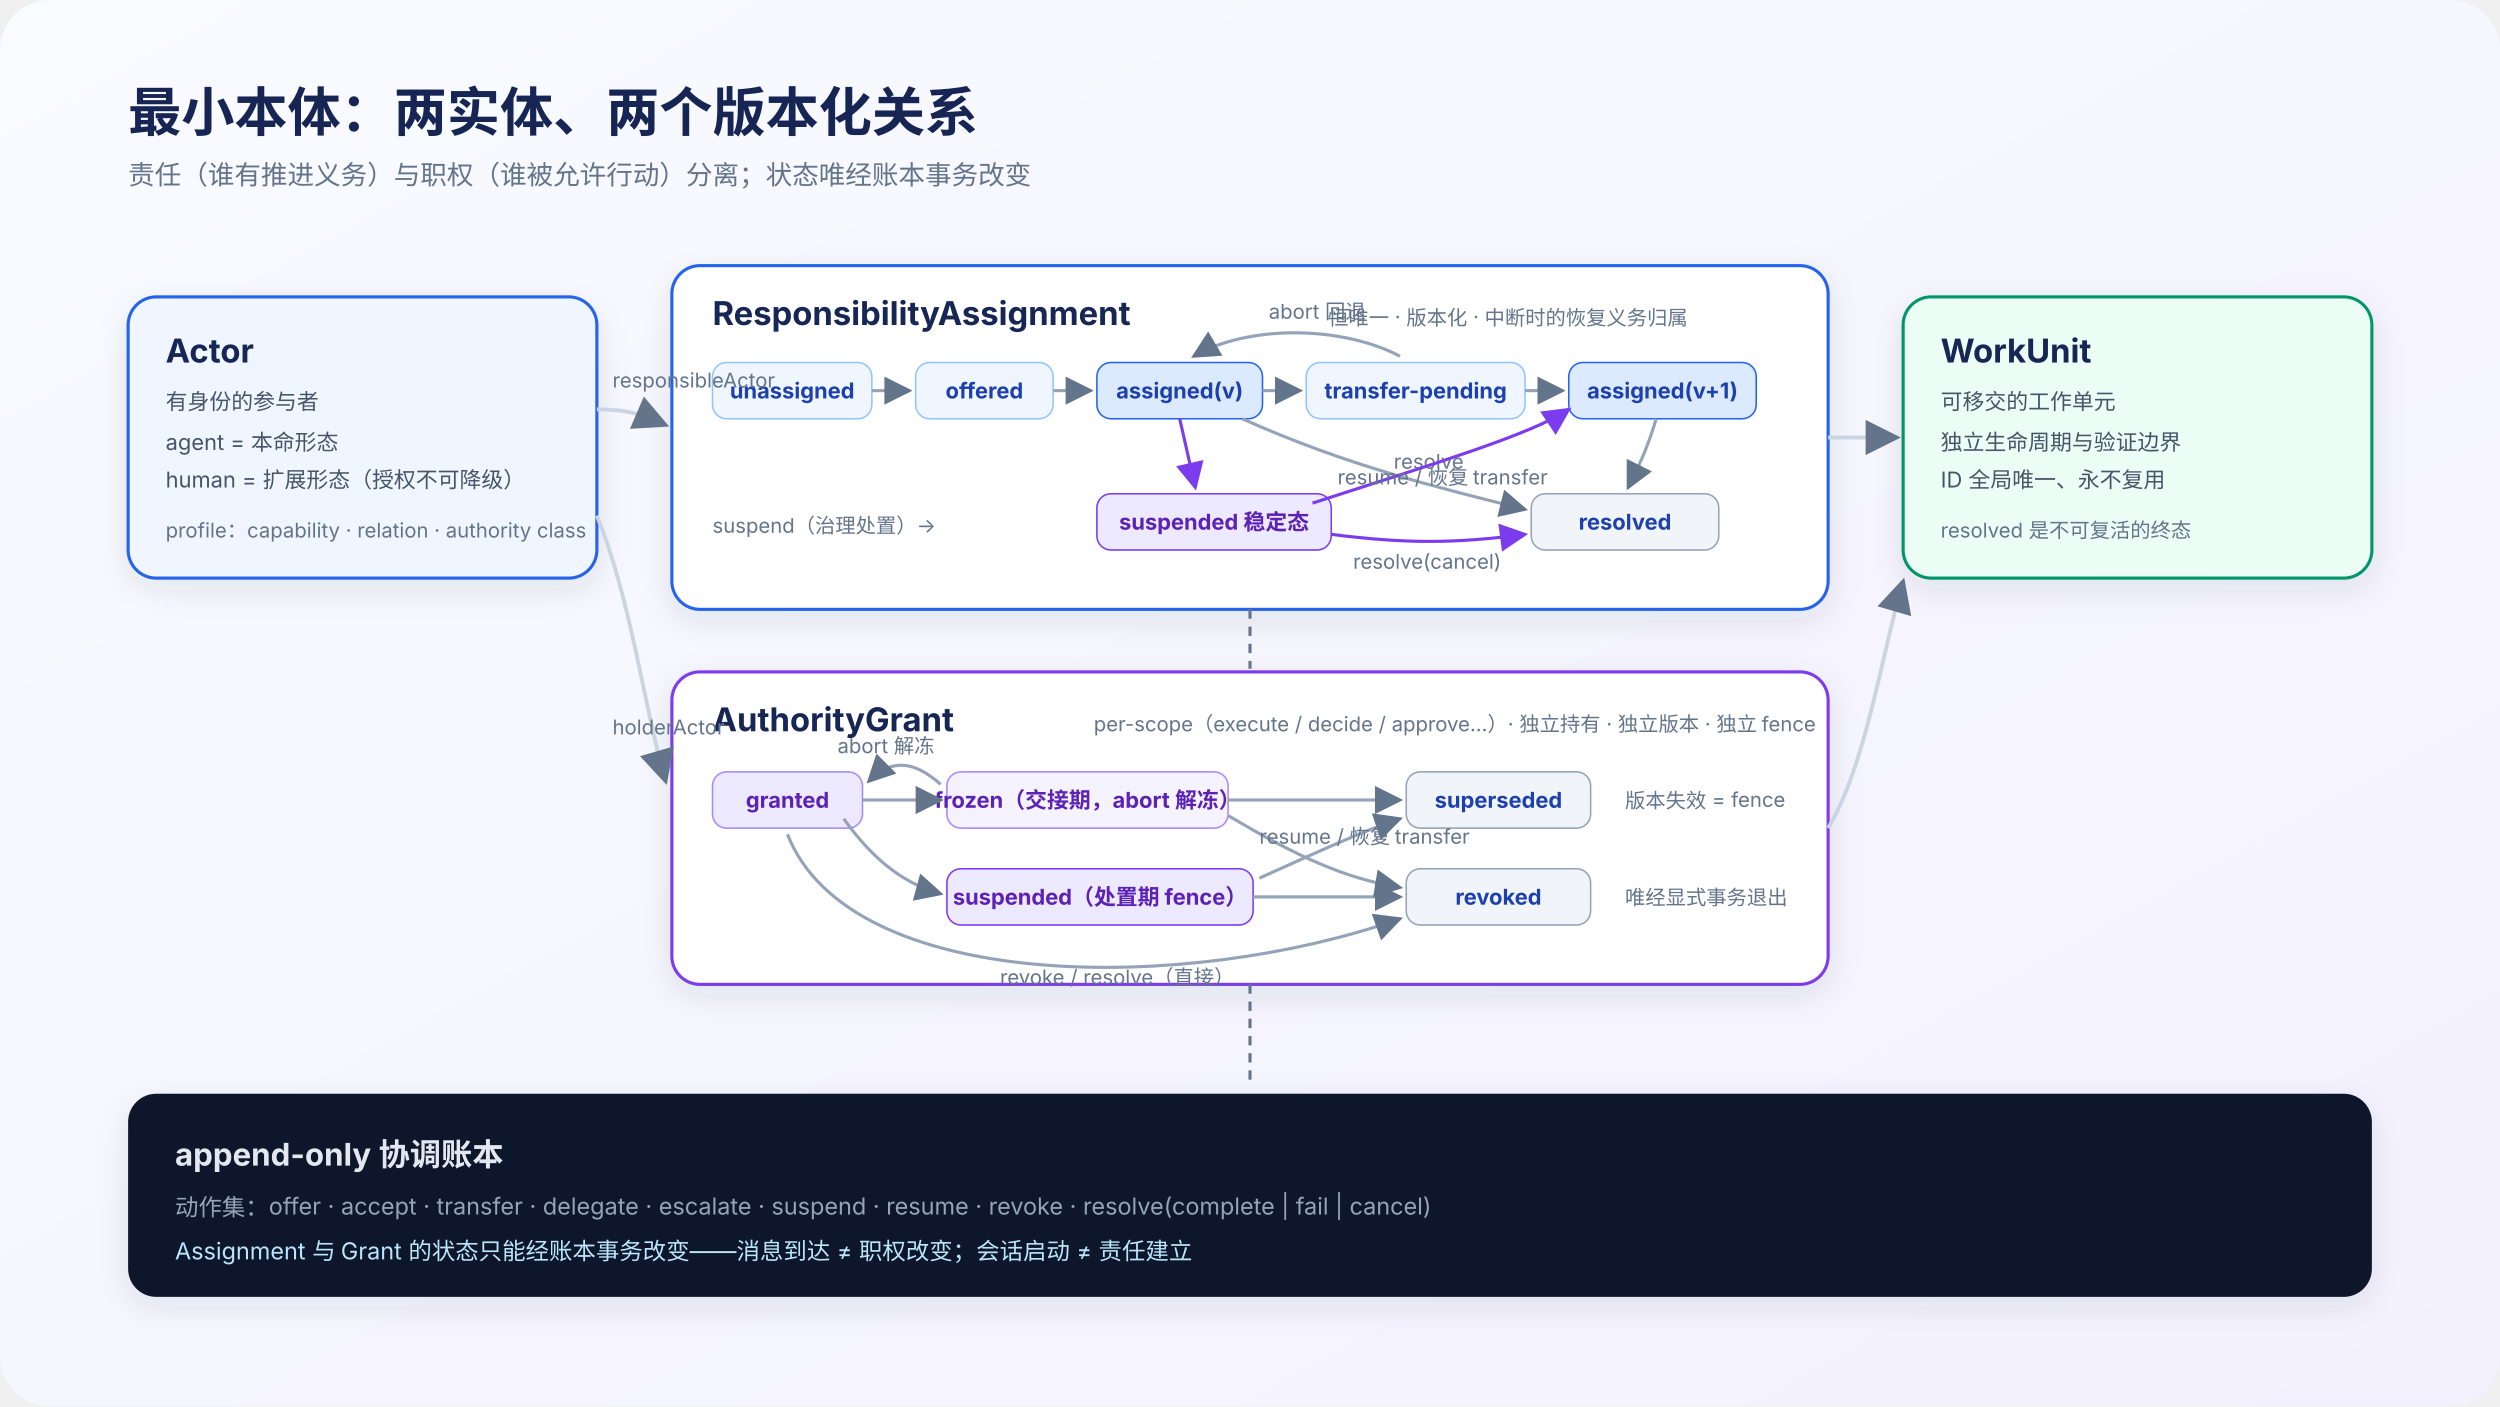
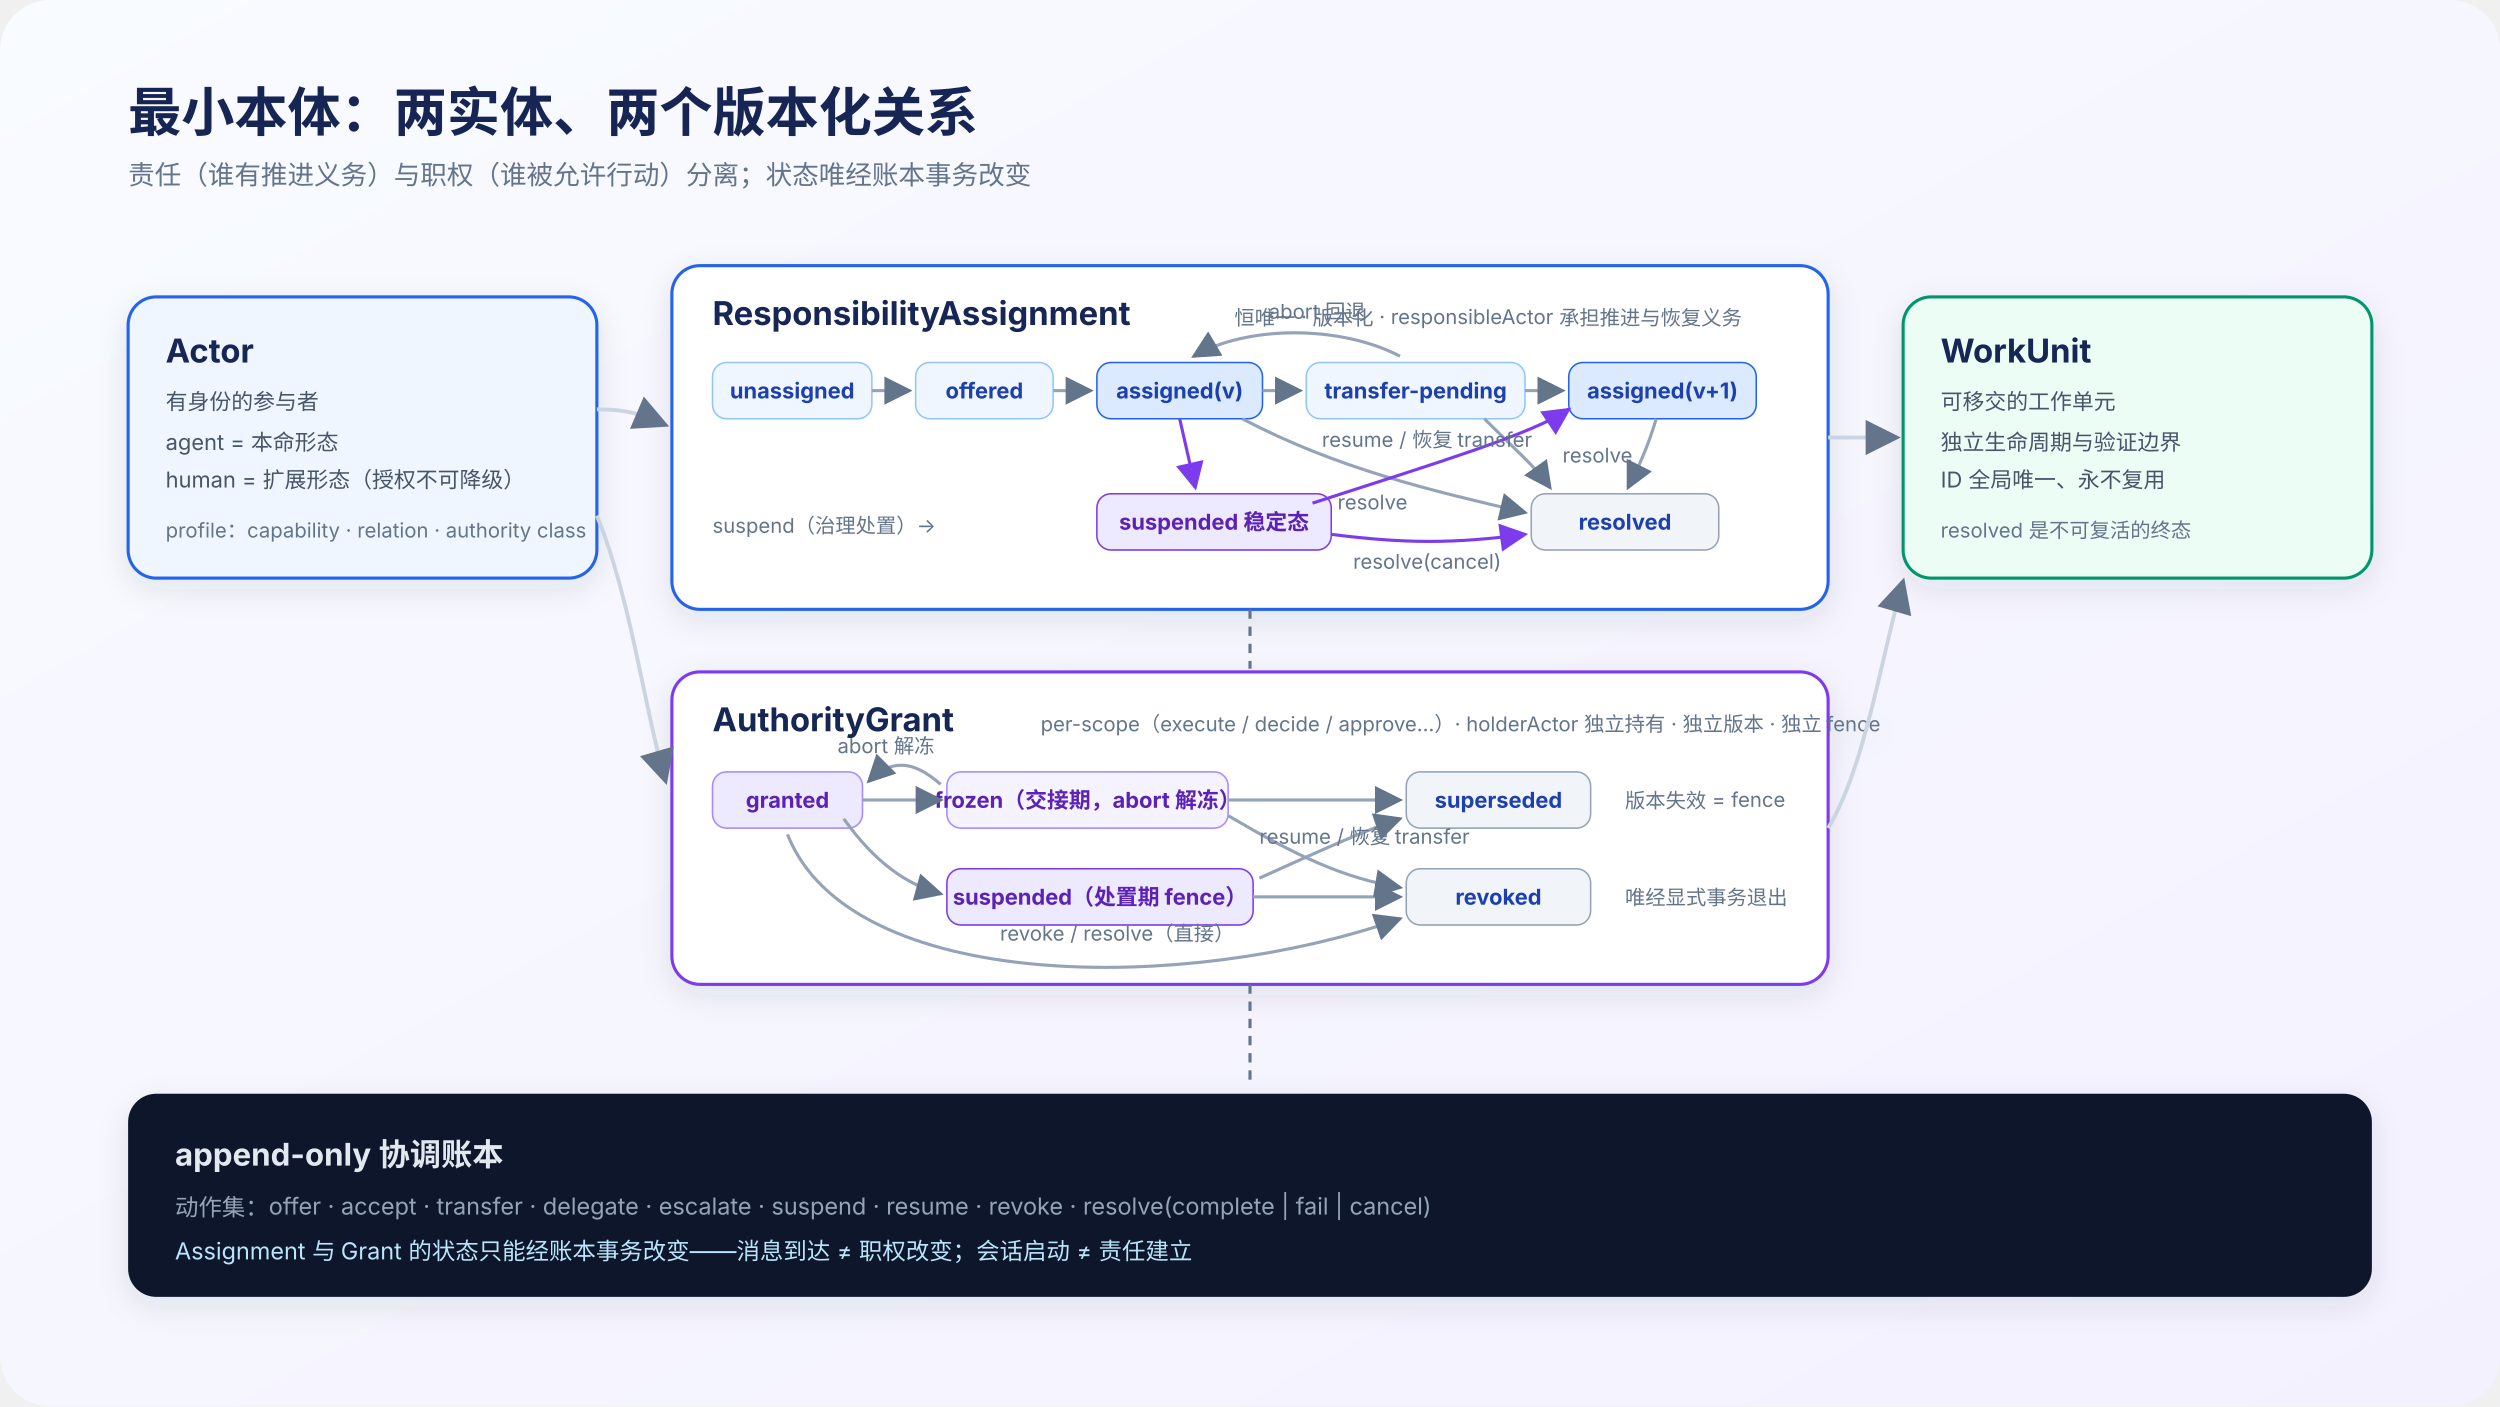
<svg xmlns="http://www.w3.org/2000/svg" width="1600" height="900" viewBox="0 0 1600 900" role="img" aria-labelledby="title desc">
  <defs>
    <linearGradient id="bg" x1="0" y1="0" x2="1" y2="1">
      <stop stop-color="#F8FBFF" />
      <stop offset="1" stop-color="#F4F1FF" />
    </linearGradient>
    <filter id="shadow" x="-20%" y="-20%" width="140%" height="140%">
      <feDropShadow dx="0" dy="6" stdDeviation="10" flood-color="#1E293B" flood-opacity=".10" />
    </filter>
    <marker id="arrow" markerWidth="11" markerHeight="11" refX="9" refY="5.5" orient="auto">
      <path d="M1,1 L10,5.5 L1,10 Z" fill="#64748B" />
    </marker>
    <marker id="vArrow" markerWidth="11" markerHeight="11" refX="9" refY="5.5" orient="auto">
      <path d="M1,1 L10,5.5 L1,10 Z" fill="#7C3AED" />
    </marker>
    <style>
      .f{font-family:Inter,'Noto Sans CJK SC','PingFang SC',sans-serif}
      .title{font-size:34px;font-weight:750;fill:#172554}
      .sub{font-size:17px;fill:#64748B}
      .h{font-size:21px;font-weight:750;fill:#172554}
      .b{font-size:14px;fill:#475569}
      .s{font-size:14px;font-weight:650;fill:#1E40AF}
      .sv{font-size:14px;font-weight:650;fill:#5B21B6}
      .note{font-size:13px;fill:#64748B}
      .node{filter:url(#shadow)}
    </style>
  </defs>
  <rect width="1600" height="900" rx="32" fill="url(#bg)" />
  <text x="82" y="84" class="f title">最小本体：两实体、两个版本化关系</text>
  <text x="82" y="118" class="f sub">责任（谁有推进义务）与职权（谁被允许行动）分离；状态唯经账本事务改变</text>
  <g class="node">
    <rect x="82" y="190" width="300" height="180" rx="18" fill="#EFF6FF" stroke="#2563EB" stroke-width="2" />
    <text x="106" y="232" class="f h">Actor</text>
    <text x="106" y="262" class="f b">有身份的参与者</text>
    <text x="106" y="288" class="f b">agent = 本命形态</text>
    <text x="106" y="312" class="f b">human = 扩展形态（授权不可降级）</text>
    <text x="106" y="344" class="f note">profile：capability · relation · authority class</text>
  </g>
  <g class="node">
    <rect x="1218" y="190" width="300" height="180" rx="18" fill="#ECFDF5" stroke="#059669" stroke-width="2" />
    <text x="1242" y="232" class="f h">WorkUnit</text>
    <text x="1242" y="262" class="f b">可移交的工作单元</text>
    <text x="1242" y="288" class="f b">独立生命周期与验证边界</text>
    <text x="1242" y="312" class="f b">ID 全局唯一、永不复用</text>
    <text x="1242" y="344" class="f note">resolved 是不可复活的终态</text>
  </g>
  <g class="node">
    <rect x="430" y="170" width="740" height="220" rx="18" fill="#FFFFFF" stroke="#2563EB" stroke-width="2" />
    <text x="456" y="208" class="f h">ResponsibilityAssignment</text>
-     <text x="850" y="208" class="f note">恒唯一 · 版本化 · 中断时的恢复义务归属</text>
+     <text x="790" y="208" class="f note">恒唯一 · 版本化 · responsibleActor 承担推进与恢复义务</text>
    <g>
      <rect x="456" y="232" width="102" height="36" rx="9" fill="#EFF6FF" stroke="#93C5FD" />
      <text x="507" y="255" text-anchor="middle" class="f s">unassigned</text>
      <rect x="586" y="232" width="88" height="36" rx="9" fill="#EFF6FF" stroke="#93C5FD" />
      <text x="630" y="255" text-anchor="middle" class="f s">offered</text>
      <rect x="702" y="232" width="106" height="36" rx="9" fill="#DBEAFE" stroke="#2563EB" />
      <text x="755" y="255" text-anchor="middle" class="f s">assigned(v)</text>
      <rect x="836" y="232" width="140" height="36" rx="9" fill="#EFF6FF" stroke="#93C5FD" />
      <text x="906" y="255" text-anchor="middle" class="f s">transfer-pending</text>
      <rect x="1004" y="232" width="120" height="36" rx="9" fill="#DBEAFE" stroke="#2563EB" />
      <text x="1064" y="255" text-anchor="middle" class="f s">assigned(v+1)</text>
      <g stroke="#94A3B8" stroke-width="2" fill="none" marker-end="url(#arrow)">
        <path d="M558 250 L582 250" />
        <path d="M674 250 L698 250" />
        <path d="M808 250 L832 250" />
        <path d="M976 250 L1000 250" />
        <path d="M896 228 C858 208 798 208 764 228" />
-         <path d="M795 268 C862 298 920 312 976 326" />
+         <path d="M795 268 C856 300 916 314 976 328" />
+         <path d="M950 268 C970 288 982 298 992 312" />
        <path d="M1060 268 C1054 288 1048 300 1042 312" />
      </g>
      <text x="812" y="204" class="f note">abort 回退</text>
-       <text x="892" y="300" class="f note">resolve</text>
+       <text x="856" y="326" class="f note">resolve</text>
+       <text x="1000" y="296" class="f note">resolve</text>
      <rect x="702" y="316" width="150" height="36" rx="9" fill="#EDE9FE" stroke="#7C3AED" />
      <text x="777" y="339" text-anchor="middle" class="f sv">suspended 稳定态</text>
      <rect x="980" y="316" width="120" height="36" rx="9" fill="#F1F5F9" stroke="#94A3B8" />
      <text x="1040" y="339" text-anchor="middle" class="f s">resolved</text>
      <g stroke="#7C3AED" stroke-width="2" fill="none" marker-end="url(#vArrow)">
        <path d="M755 268 L765 312" />
        <path d="M852 342 C900 348 930 348 976 342" />
        <path d="M840 322 C920 296 980 278 1004 262" />
      </g>
      <text x="456" y="341" class="f note">suspend（治理处置）→</text>
-       <text x="856" y="310" class="f note">resume / 恢复 transfer</text>
+       <text x="846" y="286" class="f note">resume / 恢复 transfer</text>
      <text x="866" y="364" class="f note">resolve(cancel)</text>
    </g>
  </g>
  <g class="node">
    <rect x="430" y="430" width="740" height="200" rx="18" fill="#FFFFFF" stroke="#7C3AED" stroke-width="2" />
    <text x="456" y="468" class="f h">AuthorityGrant</text>
-     <text x="700" y="468" class="f note">per-scope（execute / decide / approve…）· 独立持有 · 独立版本 · 独立 fence</text>
+     <text x="666" y="468" class="f note">per-scope（execute / decide / approve…）· holderActor 独立持有 · 独立版本 · 独立 fence</text>
    <g>
      <rect x="456" y="494" width="96" height="36" rx="9" fill="#EDE9FE" stroke="#A78BFA" />
      <text x="504" y="517" text-anchor="middle" class="f sv">granted</text>
      <rect x="606" y="494" width="180" height="36" rx="9" fill="#F5F3FF" stroke="#A78BFA" />
      <text x="696" y="517" text-anchor="middle" class="f sv">frozen（交接期，abort 解冻）</text>
      <rect x="606" y="556" width="196" height="36" rx="9" fill="#EDE9FE" stroke="#7C3AED" />
      <text x="704" y="579" text-anchor="middle" class="f sv">suspended（处置期 fence）</text>
      <rect x="900" y="494" width="118" height="36" rx="9" fill="#F1F5F9" stroke="#94A3B8" />
      <text x="959" y="517" text-anchor="middle" class="f s">superseded</text>
      <rect x="900" y="556" width="118" height="36" rx="9" fill="#F1F5F9" stroke="#94A3B8" />
      <text x="959" y="579" text-anchor="middle" class="f s">revoked</text>
      <g stroke="#94A3B8" stroke-width="2" fill="none" marker-end="url(#arrow)">
        <path d="M552 512 L602 512" />
        <path d="M540 524 C560 552 580 566 602 572" />
        <path d="M786 512 L896 512" />
        <path d="M802 574 L896 574" />
        <path d="M786 522 C830 548 860 562 896 568" />
        <path d="M602 502 C584 486 570 486 556 500" />
        <path d="M806 562 C846 544 872 532 896 524" />
        <path d="M504 534 C544 636 760 636 896 588" />
      </g>
      <text x="536" y="482" class="f note">abort 解冻</text>
      <text x="806" y="540" class="f note">resume / 恢复 transfer</text>
-       <text x="640" y="630" class="f note">revoke / resolve（直接）</text>
+       <text x="640" y="602" class="f note">revoke / resolve（直接）</text>
      <text x="1040" y="517" class="f note">版本失效 = fence</text>
      <text x="1040" y="579" class="f note">唯经显式事务退出</text>
    </g>
  </g>
  <g stroke="#CBD5E1" stroke-width="2.5" fill="none" marker-end="url(#arrow)">
    <path d="M382 262 C404 262 412 266 426 272" />
    <path d="M382 330 C404 384 412 452 426 500" />
    <path d="M1170 280 L1214 280" />
    <path d="M1170 530 C1194 490 1204 420 1218 372" />
  </g>
-   <text x="392" y="248" class="f note">responsibleActor</text>
-   <text x="392" y="470" class="f note">holderActor</text>
  <g class="node">
    <rect x="82" y="700" width="1436" height="130" rx="18" fill="#0F172A" />
    <text x="112" y="746" class="f" font-size="20" font-weight="750" fill="#E2E8F0">append-only 协调账本</text>
    <text x="112" y="778" class="f" font-size="15" fill="#94A3B8">动作集：offer · accept · transfer · delegate · escalate · suspend · resume · revoke · resolve(complete | fail | cancel)</text>
    <text x="112" y="806" class="f" font-size="15" fill="#BAE6FD">Assignment 与 Grant 的状态只能经账本事务改变——消息到达 ≠ 职权改变；会话启动 ≠ 责任建立</text>
  </g>
  <g stroke="#64748B" stroke-width="2" stroke-dasharray="6 5" fill="none">
    <path d="M800 390 L800 428" />
    <path d="M800 630 L800 696" />
  </g>
</svg>
